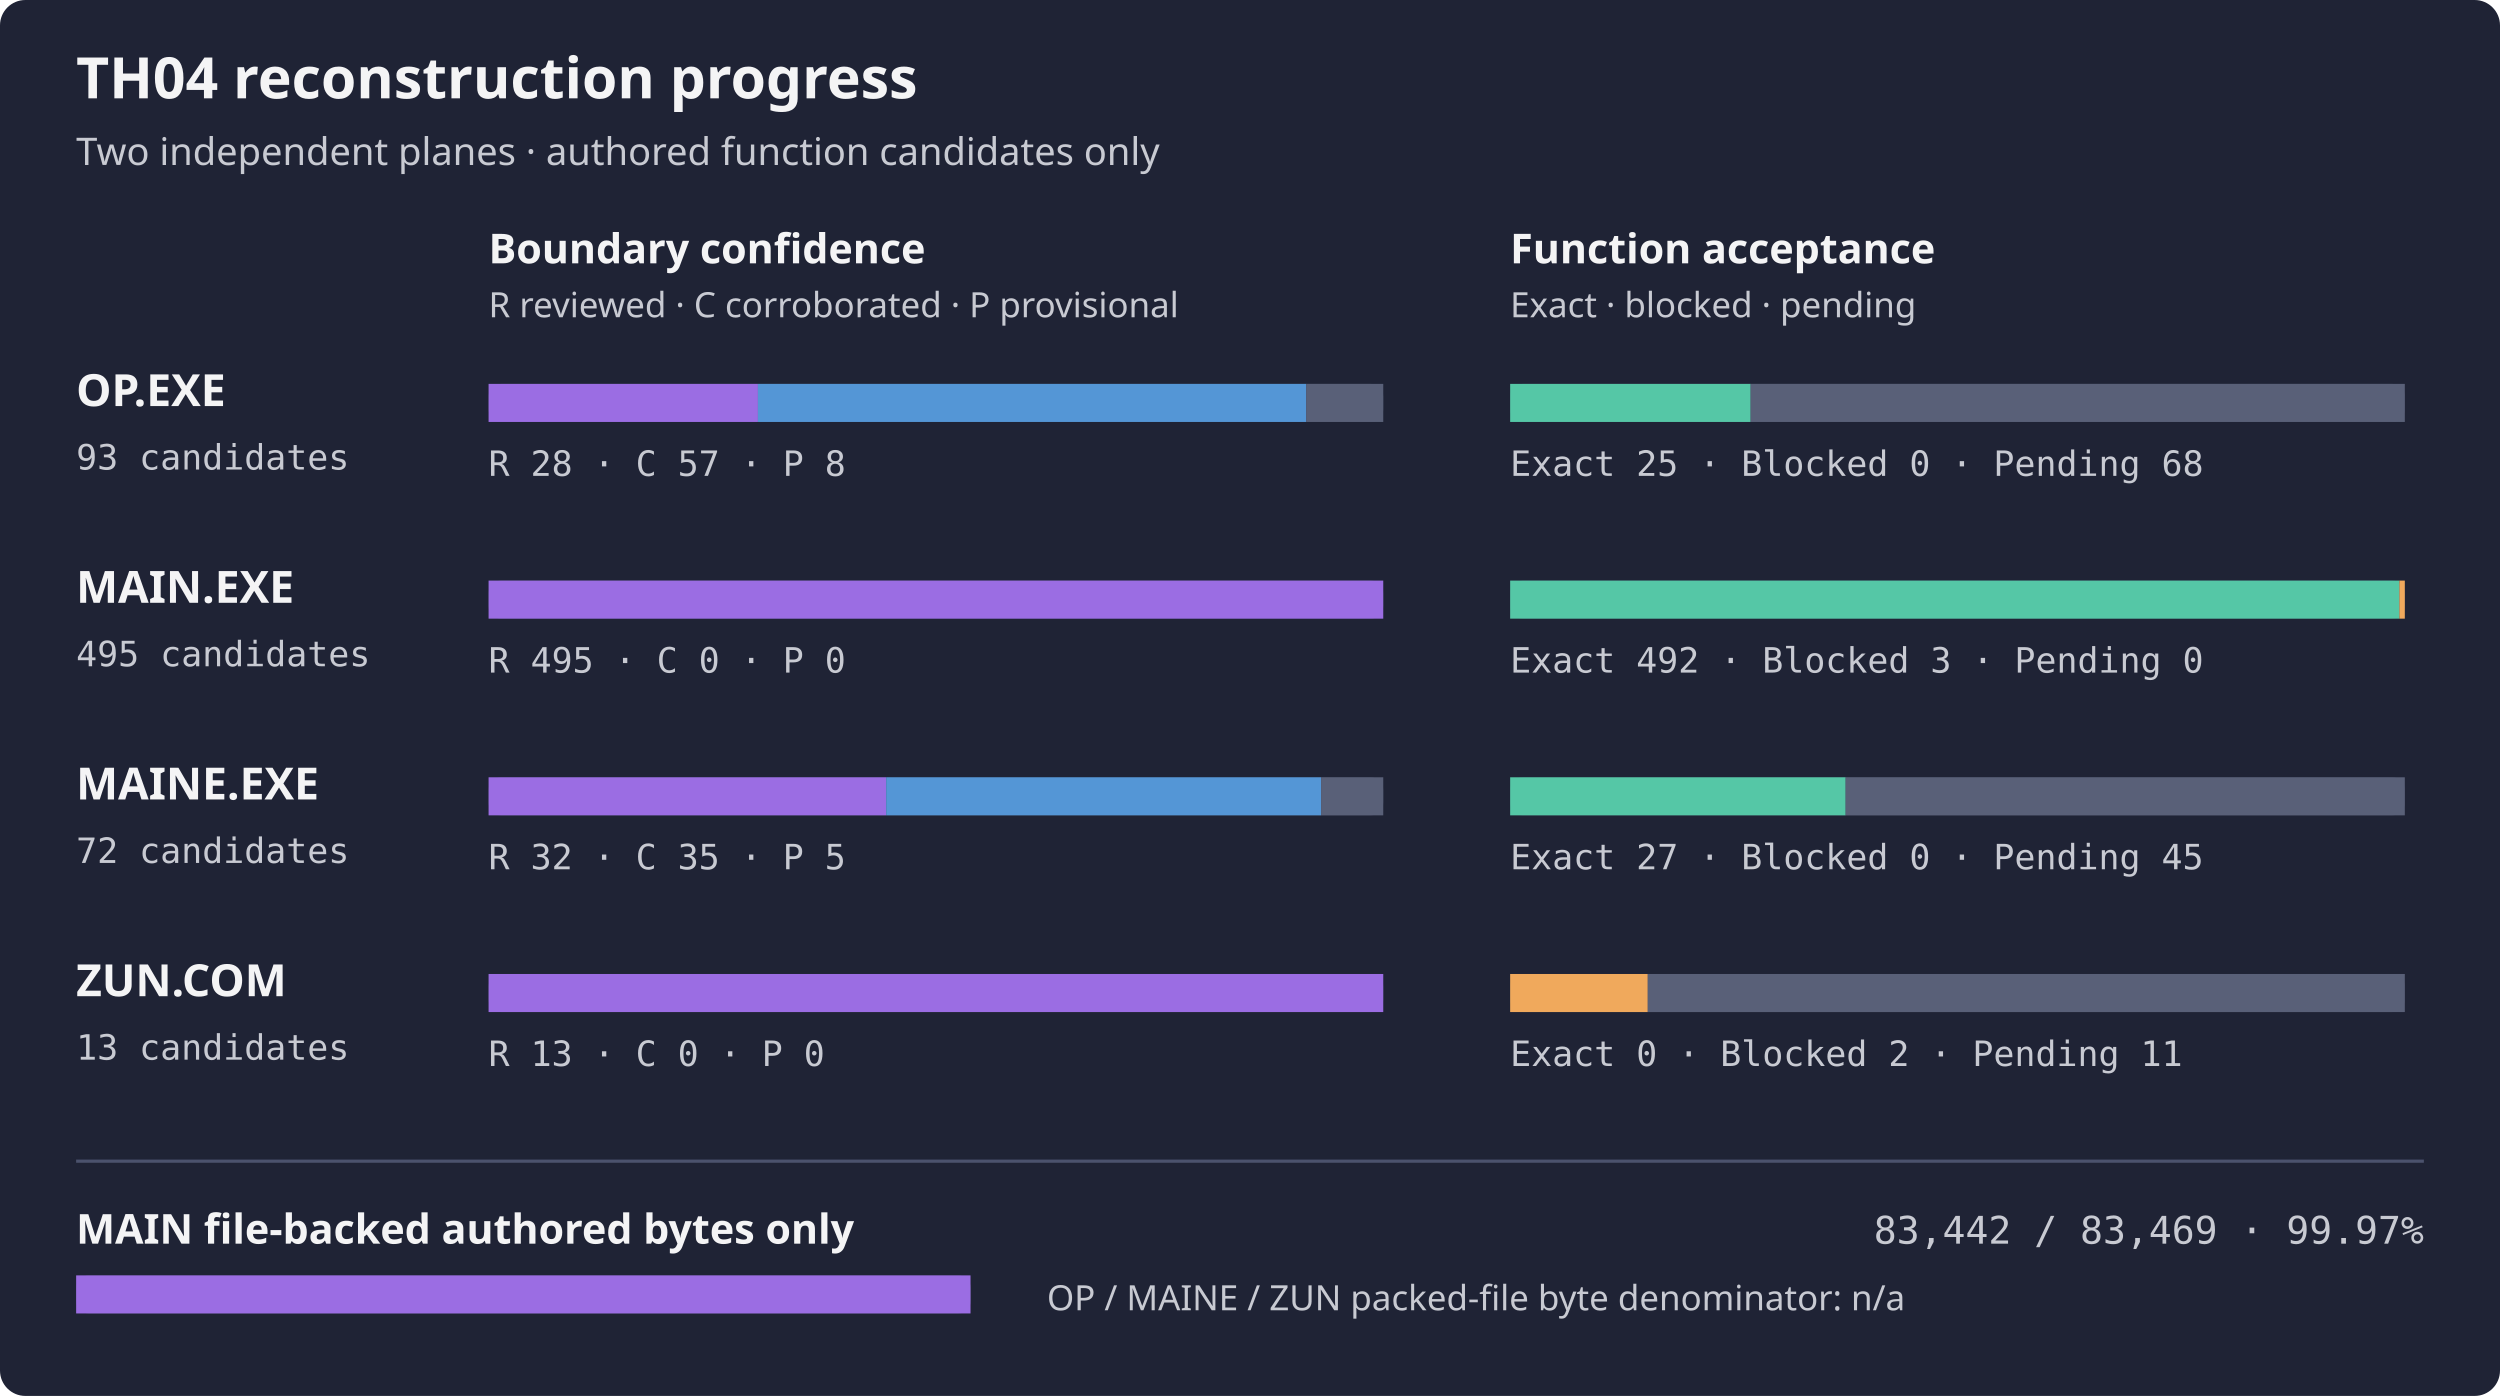
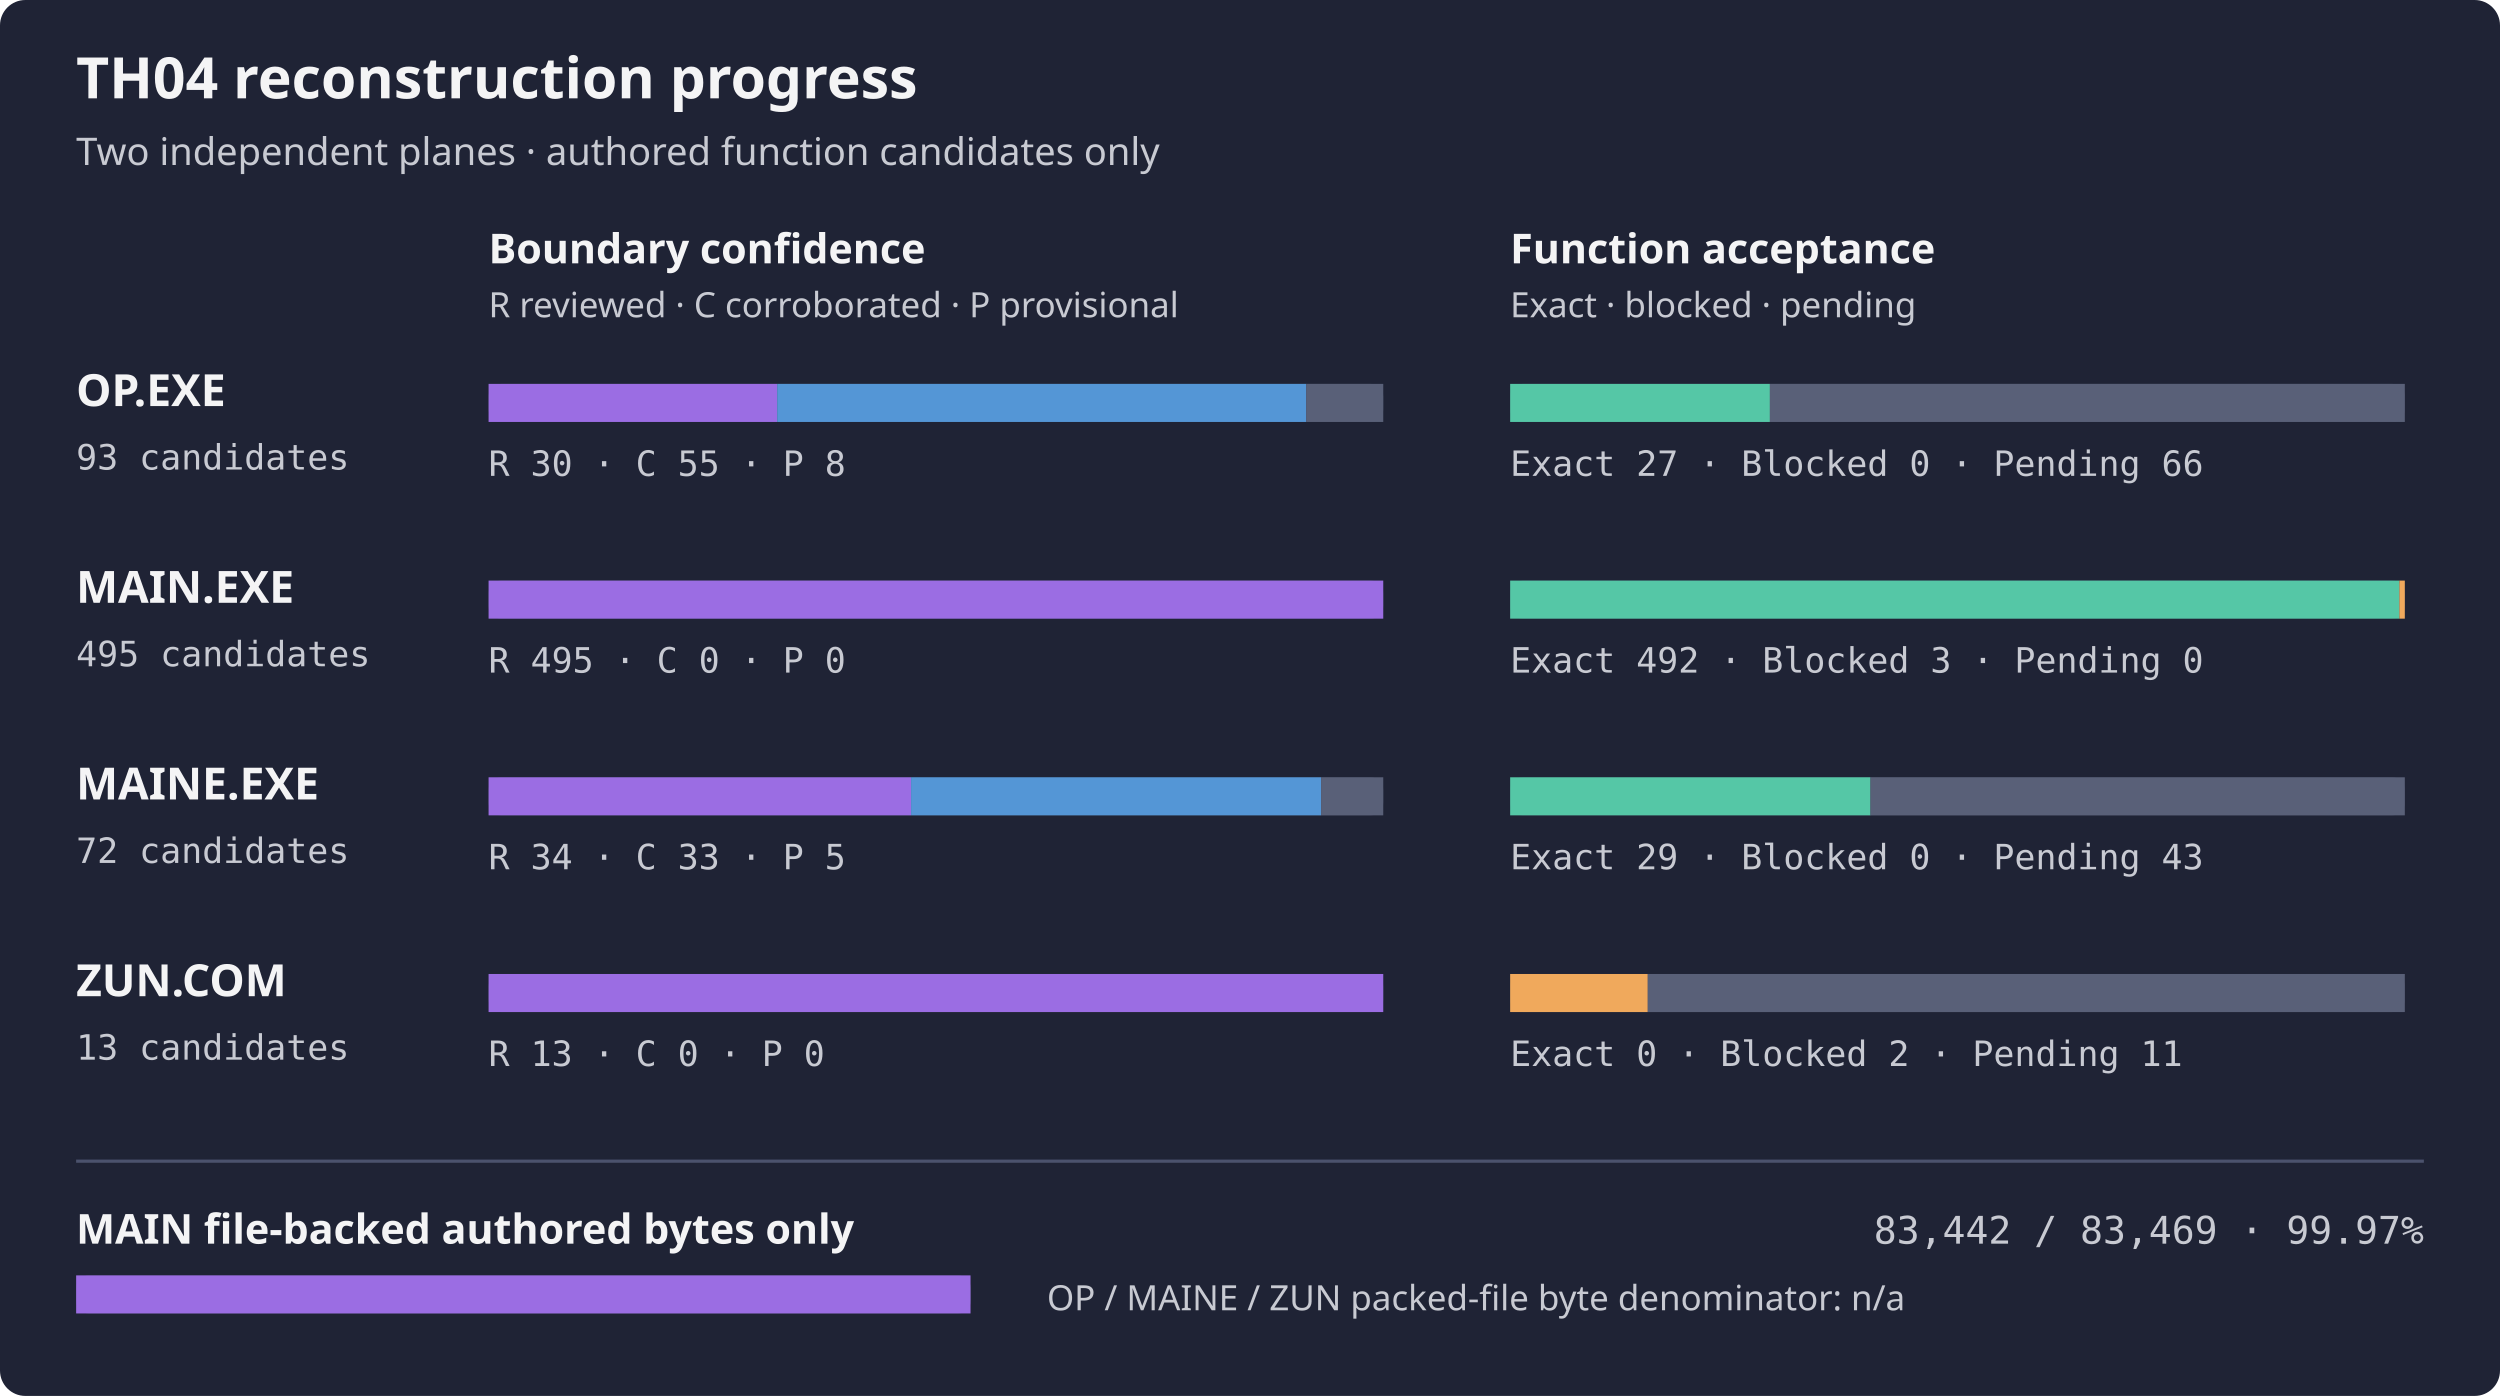
<svg xmlns="http://www.w3.org/2000/svg" width="788" height="440" role="img" aria-label="TH04 per-artifact reconstruction progress">
  <rect width="788" height="440" rx="8" fill="#1f2335" />
  <text x="24" y="31" fill="#f4f4f5" font-family="sans-serif" font-size="18" font-weight="600">TH04 reconstruction progress</text>
  <text x="24" y="52" fill="#c8cad2" font-family="sans-serif" font-size="12">Two independent planes · authored function candidates only</text>
  <text x="154" y="83" fill="#f4f4f5" font-family="sans-serif" font-size="13" font-weight="600">Boundary confidence</text>
  <text x="476" y="83" fill="#f4f4f5" font-family="sans-serif" font-size="13" font-weight="600">Function acceptance</text>
  <text x="154" y="100" fill="#c8cad2" font-family="sans-serif" font-size="11">R reviewed · C corroborated · P provisional</text>
  <text x="476" y="100" fill="#c8cad2" font-family="sans-serif" font-size="11">Exact · blocked · pending</text>
  <text x="24" y="128" fill="#f4f4f5" font-family="sans-serif" font-size="14" font-weight="600">OP.EXE</text>
  <text x="24" y="148" fill="#c8cad2" font-family="monospace" font-size="11">93 candidates</text>
  <rect x="154" y="121" width="282" height="12" rx="4" fill="#353b52" />
-   <rect x="154.00" y="121" width="84.90" height="12" fill="#9b6de3" />
-   <rect x="238.90" y="121" width="172.84" height="12" fill="#5496d6" />
+   <rect x="154.00" y="121" width="90.97" height="12" fill="#9b6de3" />
+   <rect x="244.97" y="121" width="166.77" height="12" fill="#5496d6" />
  <rect x="411.74" y="121" width="24.26" height="12" fill="#596078" />
  <rect x="476" y="121" width="282" height="12" rx="4" fill="#353b52" />
-   <rect x="476.00" y="121" width="75.81" height="12" fill="#55c7a6" />
-   <rect x="551.81" y="121" width="206.19" height="12" fill="#596078" />
-   <text x="154" y="150" fill="#c8cad2" font-family="monospace" font-size="11">R 28 · C 57 · P 8</text>
-   <text x="476" y="150" fill="#c8cad2" font-family="monospace" font-size="11">Exact 25 · Blocked 0 · Pending 68</text>
+   <rect x="476.00" y="121" width="81.87" height="12" fill="#55c7a6" />
+   <rect x="557.87" y="121" width="200.13" height="12" fill="#596078" />
+   <text x="154" y="150" fill="#c8cad2" font-family="monospace" font-size="11">R 30 · C 55 · P 8</text>
+   <text x="476" y="150" fill="#c8cad2" font-family="monospace" font-size="11">Exact 27 · Blocked 0 · Pending 66</text>
  <text x="24" y="190" fill="#f4f4f5" font-family="sans-serif" font-size="14" font-weight="600">MAIN.EXE</text>
  <text x="24" y="210" fill="#c8cad2" font-family="monospace" font-size="11">495 candidates</text>
  <rect x="154" y="183" width="282" height="12" rx="4" fill="#353b52" />
  <rect x="154.00" y="183" width="282.00" height="12" fill="#9b6de3" />
  <rect x="476" y="183" width="282" height="12" rx="4" fill="#353b52" />
  <rect x="476.00" y="183" width="280.29" height="12" fill="#55c7a6" />
  <rect x="756.29" y="183" width="1.71" height="12" fill="#f0a95c" />
  <text x="154" y="212" fill="#c8cad2" font-family="monospace" font-size="11">R 495 · C 0 · P 0</text>
  <text x="476" y="212" fill="#c8cad2" font-family="monospace" font-size="11">Exact 492 · Blocked 3 · Pending 0</text>
  <text x="24" y="252" fill="#f4f4f5" font-family="sans-serif" font-size="14" font-weight="600">MAINE.EXE</text>
  <text x="24" y="272" fill="#c8cad2" font-family="monospace" font-size="11">72 candidates</text>
  <rect x="154" y="245" width="282" height="12" rx="4" fill="#353b52" />
-   <rect x="154.00" y="245" width="125.33" height="12" fill="#9b6de3" />
-   <rect x="279.33" y="245" width="137.08" height="12" fill="#5496d6" />
+   <rect x="154.00" y="245" width="133.17" height="12" fill="#9b6de3" />
+   <rect x="287.17" y="245" width="129.25" height="12" fill="#5496d6" />
  <rect x="416.42" y="245" width="19.58" height="12" fill="#596078" />
  <rect x="476" y="245" width="282" height="12" rx="4" fill="#353b52" />
-   <rect x="476.00" y="245" width="105.75" height="12" fill="#55c7a6" />
-   <rect x="581.75" y="245" width="176.25" height="12" fill="#596078" />
-   <text x="154" y="274" fill="#c8cad2" font-family="monospace" font-size="11">R 32 · C 35 · P 5</text>
-   <text x="476" y="274" fill="#c8cad2" font-family="monospace" font-size="11">Exact 27 · Blocked 0 · Pending 45</text>
+   <rect x="476.00" y="245" width="113.58" height="12" fill="#55c7a6" />
+   <rect x="589.58" y="245" width="168.42" height="12" fill="#596078" />
+   <text x="154" y="274" fill="#c8cad2" font-family="monospace" font-size="11">R 34 · C 33 · P 5</text>
+   <text x="476" y="274" fill="#c8cad2" font-family="monospace" font-size="11">Exact 29 · Blocked 0 · Pending 43</text>
  <text x="24" y="314" fill="#f4f4f5" font-family="sans-serif" font-size="14" font-weight="600">ZUN.COM</text>
  <text x="24" y="334" fill="#c8cad2" font-family="monospace" font-size="11">13 candidates</text>
  <rect x="154" y="307" width="282" height="12" rx="4" fill="#353b52" />
  <rect x="154.00" y="307" width="282.00" height="12" fill="#9b6de3" />
  <rect x="476" y="307" width="282" height="12" rx="4" fill="#353b52" />
  <rect x="476.00" y="307" width="43.38" height="12" fill="#f0a95c" />
  <rect x="519.38" y="307" width="238.62" height="12" fill="#596078" />
  <text x="154" y="336" fill="#c8cad2" font-family="monospace" font-size="11">R 13 · C 0 · P 0</text>
  <text x="476" y="336" fill="#c8cad2" font-family="monospace" font-size="11">Exact 0 · Blocked 2 · Pending 11</text>
  <path d="M24 366 H764" stroke="#4b526d" />
  <text x="24" y="392" fill="#f4f4f5" font-family="sans-serif" font-size="13" font-weight="600">MAIN file-backed authored bytes only</text>
  <text x="764" y="392" fill="#c8cad2" text-anchor="end" font-family="monospace" font-size="12">83,442 / 83,469 · 99.97%</text>
  <rect x="24" y="402" width="282" height="12" rx="4" fill="#353b52" />
  <rect x="24" y="402" width="281.91" height="12" fill="#9b6de3" />
  <text x="330" y="413" fill="#c8cad2" font-family="sans-serif" font-size="11">OP / MAINE / ZUN packed-file byte denominator: n/a</text>
</svg>
